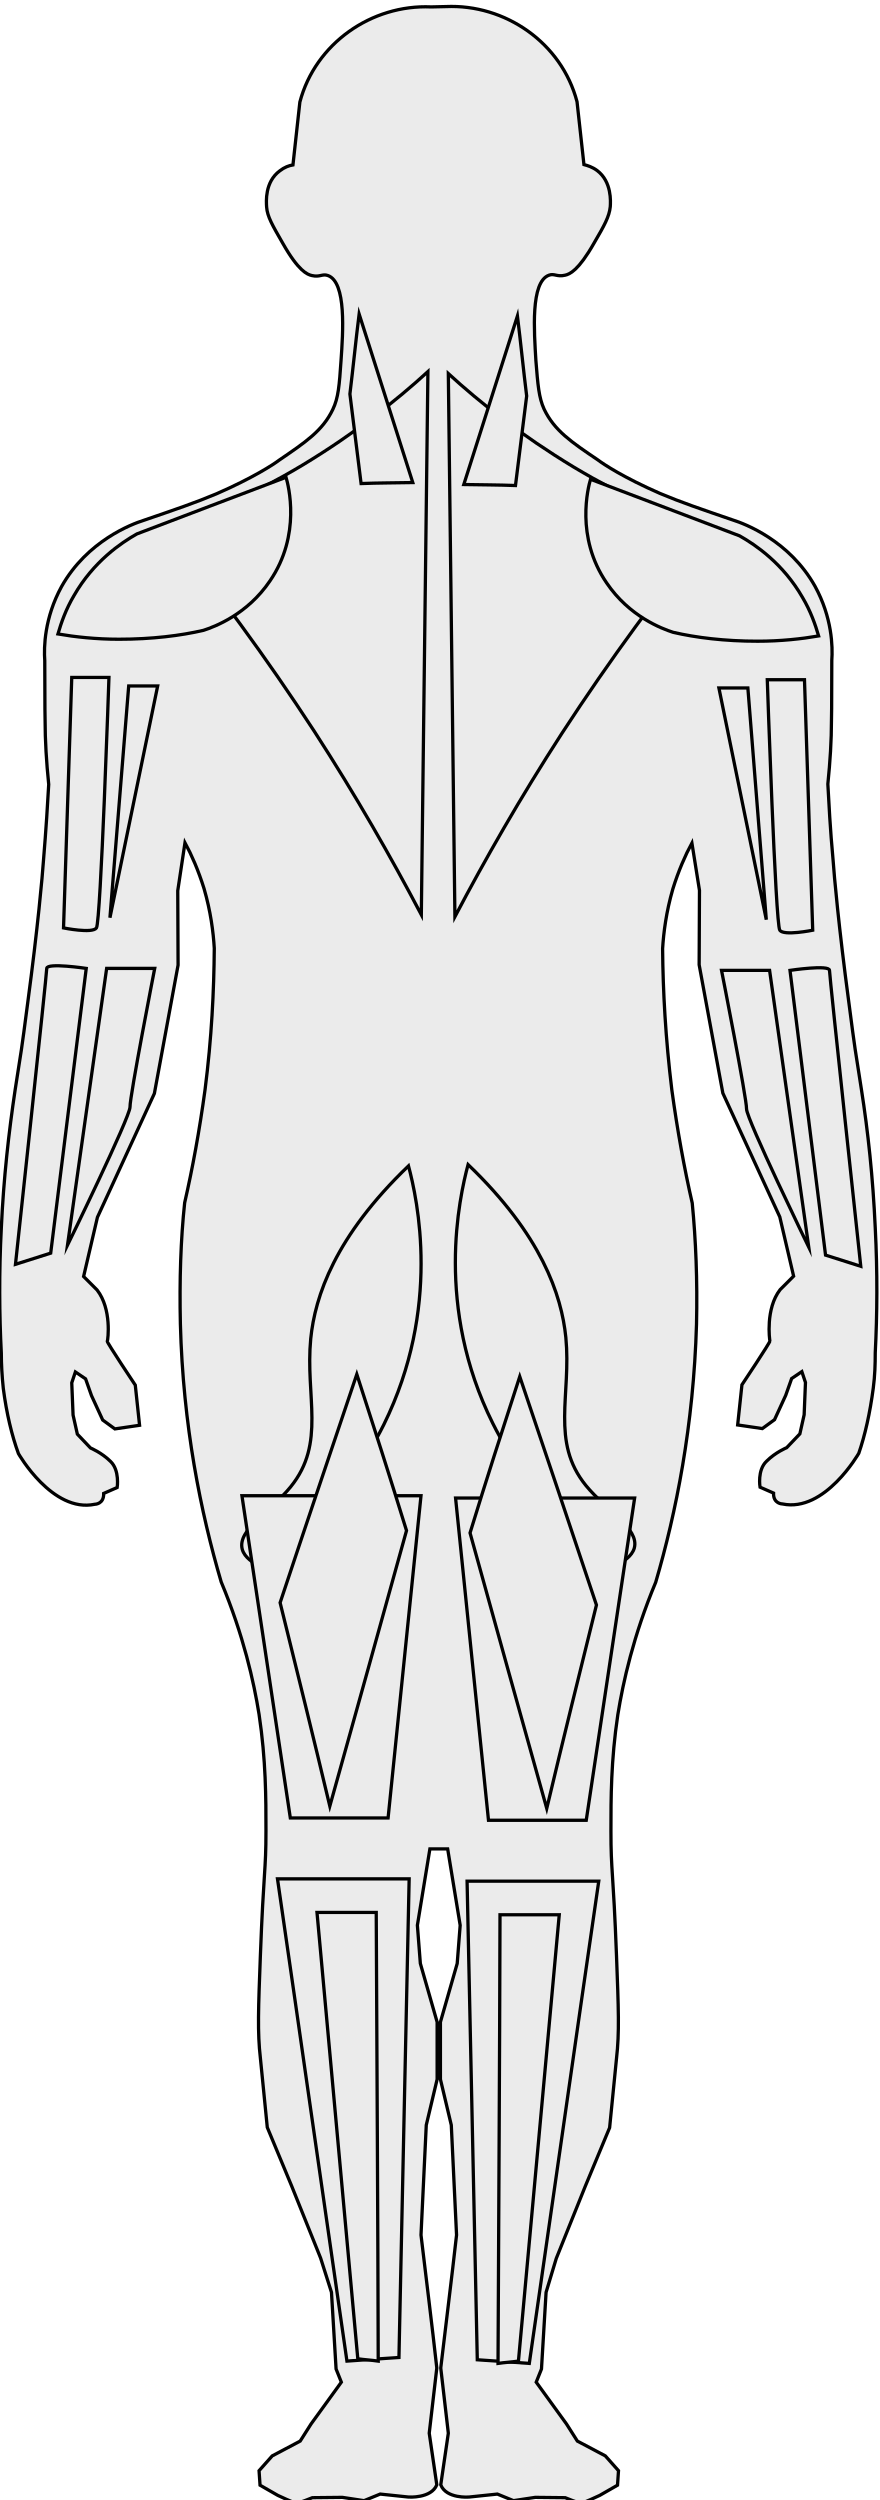
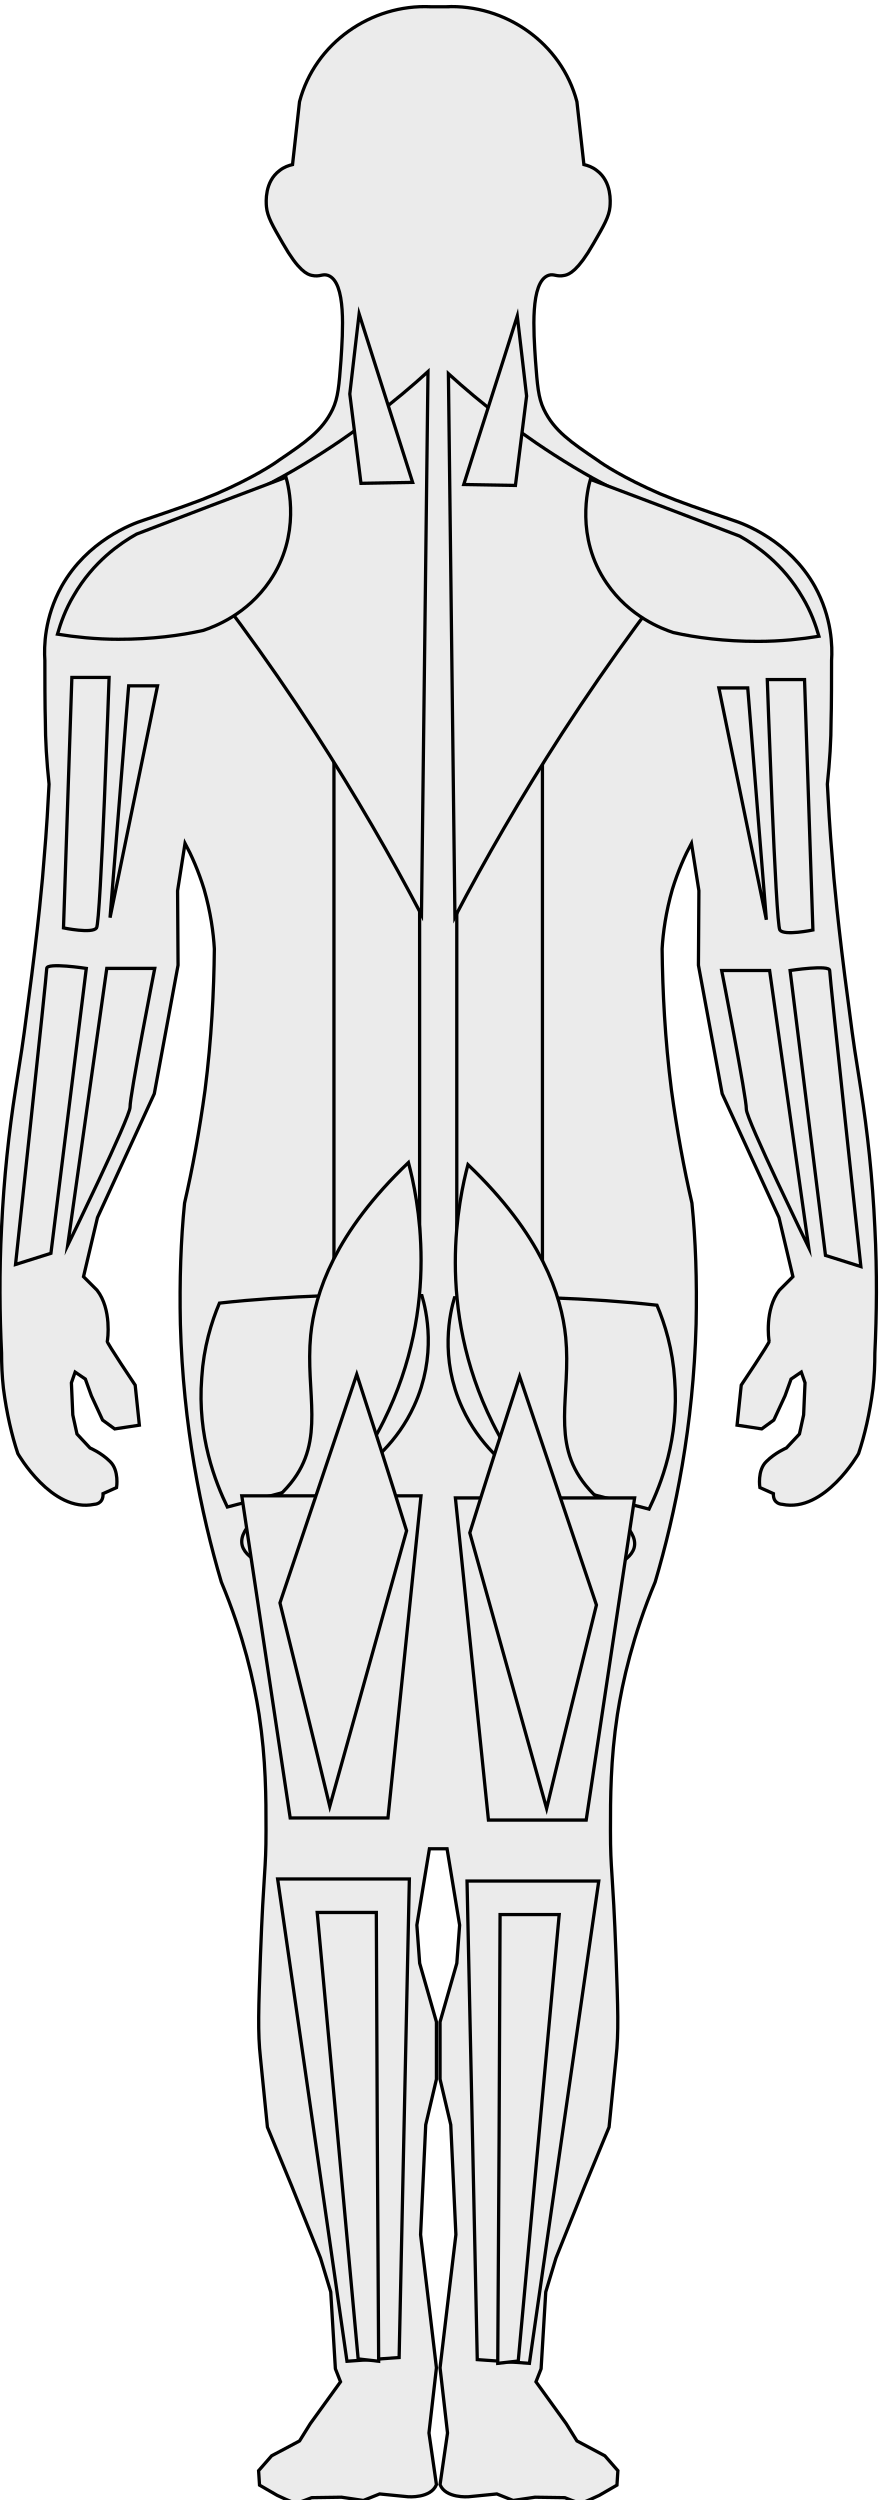
- <svg xmlns="http://www.w3.org/2000/svg" version="1.1" id="Layer_1" x="0px" y="0px" viewBox="0 0 267.3 759.5" style="enable-background:new 0 0 267.3 759.5;" xml:space="preserve">
-   <style type="text/css">
- 	.st0{fill:#EBEBEB;stroke:#000000;stroke-miterlimit:10;}
- 	.st1{display:none;}
- 	.st2{display:inline;fill:#FEBD2A;}
- 	.st3{display:inline;fill:#F48849;}
- 	.st4{display:inline;fill:#DB5C68;}
- 	.st5{display:inline;fill:#B83289;}
- 	.st6{display:inline;fill:#8B0AA5;}
- 	.st7{display:inline;fill:#5302A3;}
- </style>
+ <svg xmlns="http://www.w3.org/2000/svg" version="1.1" id="Layer_1" x="0px" y="0px" width="267.268px" height="759.52px" viewBox="0 0 267.268 759.52" enable-background="new 0 0 267.268 759.52" xml:space="preserve">
  <g id="body">
-     <path id="outline" class="st0" d="M135.4,2c18.1-0.8,35.2,11,39.9,28.9c0.7,6.4,1.4,12.7,2.1,19.1c1.1,0.3,2.5,0.7,4,1.8   c4.5,3.4,4.1,9.5,4,11c-0.3,3-1.8,5.7-4.9,11c-4.8,8.5-7.5,9.5-8.8,9.8c-2.5,0.6-3.3-0.6-4.9,0c-5.7,2-4.5,17.3-4,25.9   c0.6,7.5,0.9,11.3,2.5,14.8c3.1,6.5,8.3,10,16.3,15.4c1.7,1.3,7.9,5.4,18.9,10.2c6.4,2.7,12.3,4.7,22.2,8.1   c3.5,1.1,17.1,6.2,24.9,20.1c5.2,9.5,5.4,18.4,5.1,22.5c0,15-0.1,18.1-0.1,18.1c0,6.2-0.4,12.7-1.1,19.5c0.3,5.5,0.7,13.6,1.6,23.2   c0.3,4.4,1.7,20.2,4.8,43.3c2,15.4,1.8,13.4,3.8,26.3c2,12.7,3.5,26.7,4.2,42c0.7,13.6,0.6,26.3,0,38c0,3.4-0.1,6.9-0.6,10.7   c-1,7.6-2.5,14.3-4.4,19.8c0,0-10.3,18.1-23.2,15.4c0,0-2.8,0-2.7-3.3l-4.1-1.8c0,0-0.9-5.2,2-7.9c2.7-2.7,6.1-4.1,6.1-4.1l4-4.2   l1.3-5.8l0.4-9.8l-1.1-3.3l-3.1,2.1l-1.8,5.1l-3.4,7.4l-3.7,2.7l-7.5-1.1l1.3-12.2c0,0,8.6-12.9,8.5-13.3s-1.4-9.8,3.1-15.6   l4.1-4.1l-4.2-18l-17.3-37.6l-7.2-39l0.1-22.6l-2.3-14.4c-2,3.7-4.1,8.5-5.8,14c-2,6.9-2.8,13.2-3.1,18.1   c0.1,12.9,0.9,27.3,2.8,42.9c1.7,12.4,3.8,23.9,6.2,34.4c1.1,11.2,1.6,23.5,1.3,36.8c-0.9,30.8-6.2,57.3-12.4,78.4   c-6.8,16.3-9.9,30.3-11.5,40.2c-2.1,14-2.1,25.3-2.1,35.4c0,12.4,0.7,11.7,1.7,38c0.6,16,0.9,23.2,0,31c-0.7,7.1-1.4,14-2.1,21.1   l-7.4,17.8l-8.8,21.9l-3.1,10.3l-1.4,23.3l-1.6,4l9.2,12.7l3.3,5.2l8.5,4.5l4,4.5l-0.3,4.4l-5.4,3.1c0,0-5.1,2.4-5.7,2.4   c-0.6,0-4.8-1.7-4.8-1.7l-9.1-0.1l-6.6,1l-4.9-2l-8.6,0.9c0,0-6.9,0.6-8.6-3.7l2.3-15.7l-2.3-19.8c1.6-13.6,3.3-27,4.8-40.4   l-1.6-33.4l-3.3-13.9v-17.4l5.1-17.8l0.9-11.6c-1.3-7.8-2.5-15.4-3.8-23.2h-5.4c-1.3,7.8-2.5,15.4-3.8,23.2l0.9,11.6l5.1,17.8v17.4   l-3.3,13.9l-1.6,33.4c1.6,13.4,3.3,26.9,4.8,40.4l-2.3,19.8l2.3,15.7c-1.7,4.2-8.6,3.7-8.6,3.7l-8.6-0.9l-4.9,2l-6.6-1l-9.1,0.1   c0,0-4.2,1.7-4.8,1.7c-0.6,0-5.7-2.4-5.7-2.4L79,755l-0.3-4.4l4-4.5l8.5-4.5l3.3-5.2l9.2-12.7l-1.6-4l-1.4-23.3L97.4,686l-8.8-21.9   l-7.4-17.8c-0.7-7.1-1.4-14-2.1-21.1c-0.9-7.8-0.6-15,0-31c1-26.3,1.7-25.6,1.7-38c0-10,0-21.4-2.1-35.4   c-1.6-9.9-4.7-23.9-11.5-40.2c-6.2-21.1-11.6-47.5-12.4-78.4c-0.3-13.3,0.1-25.6,1.3-36.8c2.4-10.5,4.5-21.9,6.2-34.4   c2-15.6,2.7-30,2.8-42.9c-0.3-5-1.1-11.2-3.1-18.1c-1.7-5.5-3.8-10.3-5.8-14L54,270.6l0.1,22.6l-7.2,39l-17.3,37.6l-4.2,18l4.1,4.1   c4.5,5.8,3.3,15.1,3.1,15.6c-0.1,0.4,8.5,13.3,8.5,13.3l1.3,12.2l-7.5,1.1l-3.7-2.7l-3.4-7.4l-1.8-5.1l-3.1-2.1l-1.1,3.3l0.4,9.8   l1.3,5.8l4,4.2c0,0,3.4,1.4,6.1,4.1c2.8,2.7,2,7.9,2,7.9l-4.1,1.8c0.1,3.3-2.7,3.3-2.7,3.3c-12.9,2.7-23.2-15.4-23.2-15.4   c-2-5.5-3.6-12.1-4.6-19.8c-0.4-3.8-0.6-7.4-0.6-10.7c-0.6-11.7-0.7-24.5,0-38c0.7-15.3,2.3-29.3,4.2-42c2-12.9,1.8-10.9,3.8-26.3   c3.1-23.1,4.5-38.9,4.8-43.3c0.8-9.6,1.3-17.7,1.6-23.2c-0.7-6.8-1.1-13.3-1.1-19.5c0,0-0.1-3.1-0.1-18.1c-0.3-4.1-0.1-13,5.1-22.5   c7.8-13.9,21.4-19,24.9-20.1c9.9-3.4,15.8-5.4,22.2-8.1c11-4.8,17.3-8.9,19-10.2c7.9-5.4,13.2-8.9,16.3-15.4   c1.7-3.5,2-7.4,2.5-14.8c0.6-8.6,1.7-23.9-4-25.9c-1.7-0.6-2.4,0.6-4.9,0c-1.3-0.3-4-1.3-8.8-9.8c-3.1-5.4-4.7-8.1-4.9-11   c-0.1-1.6-0.6-7.6,4-11c1.4-1.1,2.8-1.6,4-1.8c0.7-6.4,1.4-12.7,2.1-19.1C95.8,13.2,112.9,1.3,131,2.1L135.4,2L135.4,2L135.4,2z" />
+     <path id="outline" fill="#EBEBEB" stroke="#000000" stroke-miterlimit="10" d="M135.387,2.046   c18.104-0.849,35.216,11.031,39.883,28.851c0.707,6.364,1.415,12.728,2.122,19.093c1.132,0.282,2.545,0.707,3.96,1.838   c4.524,3.394,4.104,9.475,3.96,11.031c-0.282,2.97-1.839,5.657-4.949,11.032c-4.81,8.486-7.494,9.475-8.771,9.758   c-2.546,0.566-3.253-0.565-4.949,0c-5.656,1.98-4.521,17.255-3.96,25.882c0.565,7.496,0.853,11.314,2.546,14.85   c3.111,6.506,8.348,10.041,16.268,15.416c1.694,1.273,7.92,5.374,18.948,10.183c6.364,2.687,12.308,4.667,22.205,8.062   c3.536,1.131,17.113,6.223,24.894,20.083c5.231,9.476,5.374,18.386,5.092,22.487c0,14.992-0.142,18.103-0.142,18.103   c0,6.223-0.427,12.728-1.134,19.517c0.283,5.515,0.707,13.577,1.559,23.194c0.284,4.384,1.699,20.224,4.811,43.277   c1.979,15.416,1.838,13.436,3.816,26.306c1.979,12.728,3.535,26.73,4.243,42.004c0.707,13.577,0.562,26.307,0,38.042   c0,3.396-0.145,6.936-0.564,10.749c-0.99,7.643-2.547,14.284-4.386,19.805c0,0-10.322,18.103-23.192,15.415c0,0-2.83,0-2.688-3.257   l-4.104-1.839c0,0-0.851-5.229,1.979-7.92c2.688-2.688,6.082-4.102,6.082-4.102l3.96-4.243l1.271-5.799l0.426-9.76l-1.134-3.257   l-3.107,2.121l-1.838,5.098l-3.396,7.354l-3.678,2.688l-7.495-1.137l1.271-12.161c0,0,8.63-12.866,8.484-13.295   c-0.143-0.426-1.414-9.76,3.11-15.559l4.104-4.104l-4.24-17.958l-17.254-37.618l-7.213-39.035l0.145-22.628l-2.267-14.426   c-1.979,3.677-4.103,8.485-5.798,14.001c-1.979,6.93-2.829,13.153-3.11,18.103c0.143,12.87,0.851,27.296,2.827,42.853   c1.697,12.446,3.819,23.901,6.227,34.367c1.13,11.172,1.556,23.477,1.271,36.771c-0.85,30.831-6.223,57.276-12.442,78.352   c-6.789,16.271-9.899,30.271-11.456,40.166c-2.121,14.001-2.121,25.315-2.121,35.356c0,12.443,0.707,11.736,1.695,38.045   c0.563,15.979,0.851,23.195,0,30.973c-0.707,7.071-1.413,14.001-2.12,21.072l-7.354,17.82l-8.77,21.922l-3.11,10.324l-1.414,23.335   l-1.557,3.961l9.188,12.729l3.253,5.232l8.485,4.521l3.96,4.526l-0.282,4.384l-5.375,3.111c0,0-5.093,2.401-5.656,2.401   c-0.564,0-4.811-1.694-4.811-1.694l-9.053-0.146l-6.646,0.989l-4.95-1.979l-8.628,0.851c0,0-6.931,0.562-8.627-3.679l2.268-15.697   l-2.268-19.8c1.56-13.577,3.254-27.014,4.812-40.448l-1.559-33.378l-3.254-13.859v-17.396l5.095-17.82l0.851-11.598   c-1.271-7.778-2.547-15.415-3.817-23.193h-5.356c-1.271,7.778-2.547,15.415-3.818,23.193l0.853,11.598l5.094,17.82v17.396   l-3.254,13.859l-1.559,33.378c1.559,13.438,3.253,26.871,4.812,40.448l-2.268,19.8l2.268,15.697   c-1.697,4.241-8.627,3.679-8.627,3.679l-8.628-0.851l-4.95,1.979l-6.646-0.989l-9.054,0.146c0,0-4.241,1.694-4.81,1.694   c-0.564,0-5.656-2.401-5.656-2.401l-5.375-3.111l-0.283-4.384l3.961-4.526l8.485-4.521l3.253-5.232l9.189-12.729l-1.559-3.961   l-1.413-23.335l-3.109-10.324l-8.771-21.922l-7.354-17.82c-0.706-7.071-1.413-14.001-2.119-21.072   c-0.852-7.772-0.565-14.986,0-30.973c0.987-26.309,1.694-25.602,1.694-38.045c0-10.041,0-21.355-2.121-35.356   c-1.558-9.896-4.667-23.896-11.455-40.166c-6.226-21.068-11.598-47.521-12.443-78.352c-0.283-13.294,0.144-25.599,1.271-36.771   c2.402-10.466,4.524-21.921,6.227-34.367c1.979-15.557,2.688-29.983,2.827-42.853c-0.281-4.95-1.134-11.173-3.11-18.103   c-1.695-5.516-3.816-10.324-5.798-14.001l-2.266,14.426l0.144,22.628l-7.22,39.037L29.613,369.9l-4.239,17.961l4.104,4.102   c4.524,5.799,3.253,15.133,3.109,15.559c-0.146,0.429,8.482,13.298,8.482,13.298l1.271,12.158l-7.494,1.137l-3.679-2.688   l-3.396-7.354l-1.838-5.098l-3.107-2.121l-1.136,3.258l0.428,9.759l1.271,5.799l3.96,4.243c0,0,3.396,1.414,6.082,4.102   c2.828,2.688,1.979,7.92,1.979,7.92l-4.104,1.842c0.146,3.254-2.688,3.254-2.688,3.254c-12.87,2.688-23.193-15.415-23.193-15.415   c-1.839-5.521-3.396-12.162-4.385-19.805c-0.426-3.813-0.564-7.354-0.564-10.749c-0.562-11.732-0.707-24.467,0-38.042   c0.708-15.274,2.264-29.276,4.242-42.004c1.979-12.87,1.839-10.89,3.817-26.306c3.107-23.053,4.522-38.893,4.811-43.277   c0.849-9.617,1.271-17.679,1.556-23.194c-0.707-6.789-1.131-13.294-1.131-19.517c0,0-0.143-3.111-0.143-18.103   c-0.281-4.101-0.146-13.011,5.093-22.487c7.776-13.86,21.354-18.952,24.891-20.083c9.899-3.395,15.844-5.375,22.205-8.062   c11.031-4.809,17.254-8.91,18.951-10.183c7.92-5.375,13.151-8.91,16.268-15.416c1.693-3.536,1.979-7.354,2.546-14.85   c0.562-8.627,1.693-23.902-3.96-25.882c-1.697-0.565-2.404,0.566-4.95,0c-1.271-0.283-3.96-1.272-8.771-9.758   c-3.107-5.375-4.667-8.062-4.946-11.032c-0.146-1.556-0.565-7.637,3.96-11.031c1.415-1.131,2.825-1.556,3.96-1.838   c0.707-6.365,1.415-12.729,2.122-19.093c4.667-17.82,21.775-29.7,39.883-28.851h4.514L135.387,2.046L135.387,2.046z" />
    <g id="right">
-       <path id="Gastrocnemius_x2F_soleus_R" class="st0" d="M84.3,570.8h40c-1,48.5-2.1,96.9-3.1,145.4c-5.4,0.4-10.6,0.7-15.8,1.1    C98.3,668.4,91.4,619.6,84.3,570.8z" />
-       <path id="Tibialis_anterior_R" class="st0" d="M114.3,581h-18c4.1,45.3,8.3,90.4,12.4,135.6c2.1,0.3,4.1,0.4,6.2,0.7    C114.8,672,114.5,626.4,114.3,581z" />
-       <path id="Hip_flexors_R" class="st0" d="M124.1,354.2c-22.3,21.4-28.4,39.6-29.7,52.5c-1.7,17.5,4.7,31.7-6.1,45    c-6.1,7.5-16.3,13-14.7,19c0.7,2.5,3.4,4.2,5.5,5.2c9.5-6.6,26.2-20.4,37.5-43.1C134.1,397.3,126.8,364.4,124.1,354.2z" />
-       <polygon id="Hamstrings_R" class="st0" points="73.5,454.4 127.9,454.4 117.9,552.3 88.2,552.3   " />
-       <path id="Quadriceps_R" class="st0" d="M108.4,417.5c-7.8,23.2-15.6,46.2-23.3,69.4c5.1,20.6,10.2,41.2,15.1,61.8    c7.8-27.9,15.6-55.9,23.3-83.7C118.6,449.1,113.5,433.2,108.4,417.5z" />
-       <path id="Wrist_extensors_R" class="st0" d="M26.2,294.2c0,0-12-1.8-12,0s-9.5,89.9-9.5,89.9l10.7-3.4L26.2,294.2z" />
-       <path id="Wrist_flexors_R" class="st0" d="M47,294.2H32.4l-11.9,84.1c0,0,19-38.9,19-42C39.4,333.2,47,294.2,47,294.2z" />
-       <polygon id="Triceps_R" class="st0" points="47.9,208.4 39.1,208.4 33.4,278.8   " />
-       <path id="Biceps_R" class="st0" d="M21.8,205.8l-2.5,76.1c0,0,8.8,1.8,10,0c1.3-1.8,3.8-76.1,3.8-76.1L21.8,205.8L21.8,205.8z" />
-       <path id="Neck_extensors_R" class="st0" d="M130,112.9c-0.7,55-1.3,110-2,165c-9.2-17.5-19.9-36.2-32.5-55.7    c-14.9-22.9-30.1-43.4-44.8-61.5c11.9-4.2,26-10.3,41.2-19.4C107.8,131.7,120.6,121.5,130,112.9z" />
-       <path id="Deltoid_R" class="st0" d="M86.9,145c0.7,2.4,4.7,17.5-4.9,31.5c-6.9,10.2-16.8,13.9-20.2,15c-6.9,1.6-15.6,2.7-25.7,2.7    c-6.9,0-13.3-0.7-18.5-1.6c1-3.4,2.4-7.5,4.9-11.7c5.9-10.3,14.3-16,19.1-18.7C56.6,156.5,71.8,150.7,86.9,145z" />
-       <path id="Neck_flexors_R" class="st0" d="M109.1,95.4c5.4,17.1,10.9,34.1,16.3,51.2c-5.2,0.1-10.5,0.1-15.7,0.3    c-1.1-9.1-2.3-18.1-3.4-27.2C107.3,111.6,108.1,103.4,109.1,95.4z" />
+       <path id="Gastrocnemius_x2F_soleus_R" fill="#EBEBEB" stroke="#000000" stroke-miterlimit="10" d="M84.346,570.844h40.022    c-0.99,48.51-2.121,96.879-3.111,145.395c-5.375,0.424-10.605,0.707-15.84,1.131C98.347,668.43,91.417,619.637,84.346,570.844z" />
+       <path id="Tibialis_anterior_R" fill="#EBEBEB" stroke="#000000" stroke-miterlimit="10" d="M114.329,581.026H96.367    c4.102,45.258,8.345,90.373,12.442,135.63c2.121,0.283,4.104,0.425,6.227,0.707C114.753,671.965,114.47,626.425,114.329,581.026z" />
+       <rect id="Erector_spinae_R" x="101.458" y="174.137" fill="#EBEBEB" stroke="#000000" stroke-miterlimit="10" width="26.021" height="209.314" />
+       <path id="Gluteus_R" fill="#EBEBEB" stroke="#000000" stroke-miterlimit="10" d="M66.667,395.896    c10.041-1.131,20.933-1.84,32.524-2.269c10.187-0.278,19.804-0.278,28.993,0c1.271,4.243,4.667,18.244-2.4,33.521    c-5.096,11.173-13.438,17.679-17.537,20.507c-13.015,3.395-26.164,6.789-39.179,10.184c-3.532-7.354-9.189-21.354-7.775-39.312    C61.859,409.332,64.263,401.554,66.667,395.896z" />
+       <path id="Hip_flexors_R" fill="#EBEBEB" stroke="#000000" stroke-miterlimit="10" d="M124.087,353.186    c-22.346,21.355-28.427,39.6-29.698,52.47c-1.697,17.537,4.667,31.68-6.082,44.975c-6.081,7.495-16.266,13.011-14.708,18.951    c0.707,2.546,3.396,4.242,5.518,5.232c9.478-6.646,26.163-20.365,37.479-43.142C134.129,396.321,126.774,363.368,124.087,353.186z    " />
+       <polygon id="Hamstrings_R" fill="#EBEBEB" stroke="#000000" stroke-miterlimit="10" points="73.456,454.448 127.905,454.448     117.864,552.316 88.165,552.316   " />
+       <path id="Quadraceps_R" fill="#EBEBEB" stroke="#000000" stroke-miterlimit="10" d="M108.389,417.535    c-7.778,23.188-15.559,46.247-23.336,69.438c5.092,20.648,10.183,41.155,15.134,61.811c7.775-27.862,15.561-55.864,23.335-83.729    C118.571,449.073,113.479,433.233,108.389,417.535z" />
+       <path id="Wrist_extensors_R" fill="#EBEBEB" stroke="#000000" stroke-miterlimit="10" d="M26.219,294.209    c0,0-12.021-1.838-12.021,0S4.72,384.158,4.72,384.158l10.749-3.395L26.219,294.209z" />
+       <path id="Wrist_flexors_R" fill="#EBEBEB" stroke="#000000" stroke-miterlimit="10" d="M47.009,294.209H32.441l-11.88,84.15    c0,0,18.952-38.893,18.952-42.004C39.372,333.244,47.009,294.209,47.009,294.209z" />
+       <polygon id="Triceps_R" fill="#EBEBEB" stroke="#000000" stroke-miterlimit="10" points="47.857,208.362 39.089,208.362     33.432,278.794   " />
+       <path id="Biceps_R" fill="#EBEBEB" stroke="#000000" stroke-miterlimit="10" d="M21.834,205.816l-2.546,76.089    c0,0,8.771,1.838,10.042,0c1.271-1.839,3.815-76.089,3.815-76.089H21.834L21.834,205.816z" />
+       <path id="Neck_extensors_R" fill="#EBEBEB" stroke="#000000" stroke-miterlimit="10" d="M130.027,112.898    c-0.707,55.016-1.271,110.032-1.979,165.047c-9.191-17.537-19.939-36.206-32.527-55.723    c-14.852-22.911-30.124-43.418-44.833-61.521c11.88-4.243,26.021-10.324,41.154-19.375    C107.823,131.708,120.552,121.525,130.027,112.898z" />
+       <path id="Deltoid_R" fill="#EBEBEB" stroke="#000000" stroke-miterlimit="10" d="M86.892,145.002    c0.707,2.404,4.667,17.537-4.95,31.539c-6.93,10.183-16.83,13.86-20.226,14.991c-6.93,1.556-15.557,2.688-25.738,2.688    c-6.932,0-13.294-0.708-18.523-1.556c0.986-3.394,2.4-7.496,4.946-11.738c5.938-10.325,14.284-15.981,19.097-18.668    C56.626,156.458,71.759,150.659,86.892,145.002z" />
+       <path id="Neck_flexors_R" fill="#EBEBEB" stroke="#000000" stroke-miterlimit="10" d="M109.096,95.361    c5.374,17.113,10.89,34.084,16.265,51.197c-5.229,0.141-10.466,0.141-15.695,0.283c-1.131-9.051-2.266-18.103-3.396-27.154    C107.257,111.625,108.106,103.422,109.096,95.361z" />
    </g>
    <g id="left">
-       <path id="n14_Gastrocnemius_x2F_soleus_L" class="st0" d="M181.9,571.5h-40c1,48.5,2.1,96.9,3.1,145.4c5.4,0.4,10.6,0.7,15.8,1.1    C167.9,669.1,174.8,620.3,181.9,571.5z" />
-       <path id="n13_Tibialis_anterior_L" class="st0" d="M151.9,581.7h18c-4.1,45.3-8.3,90.4-12.4,135.6c-2.1,0.3-4.1,0.4-6.2,0.7    C151.5,672.6,151.8,627.1,151.9,581.7z" />
-       <path id="n9_Hip_flexors_L" class="st0" d="M142.2,353.8c22.3,21.4,28.4,39.6,29.7,52.5c1.7,17.5-4.7,31.7,6.1,45    c6.1,7.5,16.3,13,14.7,19c-0.7,2.5-3.4,4.2-5.5,5.2c-9.5-6.6-26.2-20.4-37.5-43.1C132.1,397,139.5,364,142.2,353.8z" />
-       <polygon id="n12_Hamstrings_L" class="st0" points="192.8,455.1 138.4,455.1 148.4,553 178.1,553   " />
-       <path id="n11_Quadriceps_L" class="st0" d="M157.9,418.2c7.8,23.2,15.6,46.2,23.3,69.4c-5.1,20.6-10.2,41.2-15.1,61.8    c-7.8-27.9-15.6-55.9-23.3-83.7C147.7,449.7,152.8,433.9,157.9,418.2z" />
-       <path id="n7_Wrist_extensors_L" class="st0" d="M240,294.8c0,0,12-1.8,12,0s9.5,89.9,9.5,89.9l-10.7-3.4L240,294.8z" />
-       <path id="n6_Wrist_flexors_L" class="st0" d="M219.2,294.8h14.6l11.9,84.1c0,0-18.9-38.9-18.9-42    C226.9,333.9,219.2,294.8,219.2,294.8z" />
-       <polygon id="n5_Triceps_L" class="st0" points="218.4,209 227.2,209 232.8,279.4   " />
-       <path id="n4_Biceps_L" class="st0" d="M244.4,206.5l2.5,76.1c0,0-8.8,1.8-10,0c-1.3-1.8-3.8-76.1-3.8-76.1H244.4L244.4,206.5z" />
-       <path id="n2_Neck_extensors_L" class="st0" d="M136.2,113.5c0.7,55,1.3,110,2,165c9.2-17.5,19.9-36.2,32.5-55.7    c14.9-22.9,30.1-43.4,44.8-61.5c-11.9-4.2-26-10.3-41.2-19.4C158.4,132.3,145.7,122.2,136.2,113.5z" />
-       <path id="n3_Deltoid_L" class="st0" d="M179.4,145.6c-0.7,2.4-4.7,17.5,4.9,31.5c6.9,10.2,16.8,13.9,20.2,15    c6.9,1.6,15.6,2.7,25.7,2.7c6.9,0,13.3-0.7,18.5-1.6c-1-3.4-2.4-7.5-4.9-11.7c-5.9-10.3-14.3-16-19.1-18.7    C209.6,157.1,194.5,151.3,179.4,145.6z" />
-       <path id="n1_Neck_flexors_L" class="st0" d="M157.2,96c-5.4,17.1-10.9,34.1-16.3,51.2c5.2,0.1,10.5,0.1,15.7,0.3    c1.1-9.1,2.3-18.1,3.4-27.2C159,112.3,158.2,104.1,157.2,96z" />
+       <path id="n14_Gastrocnemius_x2F_soleus_L" fill="#EBEBEB" stroke="#000000" stroke-miterlimit="10" d="M181.91,571.48h-40.022    c0.989,48.51,2.12,96.879,3.11,145.391c5.375,0.424,10.604,0.707,15.84,1.131C167.909,669.066,174.839,620.273,181.91,571.48z" />
+       <path id="n13_Tibialis_anterior_L" fill="#EBEBEB" stroke="#000000" stroke-miterlimit="10" d="M151.927,581.664h17.963    c-4.103,45.258-8.346,90.373-12.445,135.629c-2.118,0.283-4.104,0.426-6.224,0.707    C151.503,672.602,151.786,627.062,151.927,581.664z" />
+       <rect id="n8_Erector_spinae_L" x="138.776" y="174.774" fill="#EBEBEB" stroke="#000000" stroke-miterlimit="10" width="26.021" height="209.314" />
+       <path id="n10_Gluteus_L" fill="#EBEBEB" stroke="#000000" stroke-miterlimit="10" d="M199.589,396.533    c-10.041-1.131-20.932-1.84-32.526-2.264c-10.185-0.283-19.801-0.283-28.993,0c-1.271,4.238-4.667,18.24,2.403,33.52    c5.093,11.174,13.438,17.68,17.536,20.508c13.013,3.396,26.164,6.789,39.177,10.184c3.535-7.354,9.191-21.354,7.777-39.312    C204.398,409.969,201.993,402.191,199.589,396.533z" />
+       <path id="n9_Hip_flexors_L" fill="#EBEBEB" stroke="#000000" stroke-miterlimit="10" d="M142.169,353.823    c22.347,21.355,28.428,39.601,29.699,52.47c1.694,17.537-4.667,31.68,6.082,44.975c6.081,7.496,16.265,13.016,14.708,18.951    c-0.707,2.547-3.396,4.242-5.519,5.232c-9.478-6.646-26.165-20.365-37.479-43.137    C132.127,396.959,139.483,364.005,142.169,353.823z" />
+       <polygon id="n12_Hamstrings_L" fill="#EBEBEB" stroke="#000000" stroke-miterlimit="10" points="192.8,455.086 138.352,455.086     148.393,552.953 178.091,552.953   " />
+       <path id="n11_Quadraceps_L" fill="#EBEBEB" stroke="#000000" stroke-miterlimit="10" d="M157.867,418.172    c7.775,23.193,15.558,46.248,23.336,69.439c-5.095,20.646-10.186,41.152-15.137,61.807c-7.773-27.861-15.559-55.863-23.335-83.727    C147.686,449.711,152.778,433.871,157.867,418.172z" />
+       <path id="n7_Wrist_extensors_L" fill="#EBEBEB" stroke="#000000" stroke-miterlimit="10" d="M240.037,294.846    c0,0,12.021-1.838,12.021,0c0,1.838,9.479,89.949,9.479,89.949l-10.749-3.395L240.037,294.846z" />
+       <path id="n6_Wrist_flexors_L" fill="#EBEBEB" stroke="#000000" stroke-miterlimit="10" d="M219.247,294.846h14.565l11.88,84.15    c0,0-18.949-38.893-18.949-42.004C226.884,333.881,219.247,294.846,219.247,294.846z" />
+       <polygon id="n5_Triceps_L" fill="#EBEBEB" stroke="#000000" stroke-miterlimit="10" points="218.4,208.999 227.167,208.999     232.824,279.431   " />
+       <path id="n4_Biceps_L" fill="#EBEBEB" stroke="#000000" stroke-miterlimit="10" d="M244.422,206.453l2.546,76.089    c0,0-8.77,1.838-10.042,0c-1.271-1.839-3.817-76.089-3.817-76.089H244.422L244.422,206.453z" />
+       <path id="n2_Neck_extensors_L" fill="#EBEBEB" stroke="#000000" stroke-miterlimit="10" d="M136.23,113.535    c0.707,55.016,1.271,110.032,1.979,165.047c9.189-17.537,19.938-36.206,32.525-55.723c14.854-22.911,30.124-43.418,44.833-61.521    c-11.88-4.243-26.021-10.324-41.152-19.375C158.433,132.345,145.704,122.162,136.23,113.535z" />
+       <path id="n3_Deltoid_L" fill="#EBEBEB" stroke="#000000" stroke-miterlimit="10" d="M179.365,145.639    c-0.707,2.404-4.667,17.537,4.947,31.539c6.933,10.183,16.83,13.86,20.228,14.991c6.931,1.556,15.558,2.688,25.736,2.688    c6.934,0,13.297-0.708,18.526-1.556c-0.989-3.394-2.403-7.496-4.949-11.738c-5.938-10.325-14.284-15.981-19.094-18.668    C209.63,157.095,194.497,151.296,179.365,145.639z" />
+       <path id="n1_Neck_flexors_L" fill="#EBEBEB" stroke="#000000" stroke-miterlimit="10" d="M157.16,95.998    c-5.374,17.113-10.893,34.084-16.268,51.197c5.23,0.141,10.466,0.141,15.697,0.283c1.132-9.051,2.264-18.103,3.396-27.154    C158.999,112.262,158.151,104.059,157.16,95.998z" />
    </g>
  </g>
-   <g id="cmap" class="st1">
-     <rect id="c1_1_" x="96.6" y="446" class="st2" width="67" height="67" />
-     <rect id="c2_1_" x="96.6" y="379" class="st3" width="67" height="67" />
-     <rect id="c3_1_" x="96.6" y="312" class="st4" width="67" height="67" />
-     <rect id="c4_1_" x="96.1" y="245" class="st5" width="67" height="67" />
-     <rect id="c5_1_" x="96.1" y="178" class="st6" width="67" height="67" />
-     <rect id="c6_1_" x="96.1" y="111" class="st7" width="67" height="67" />
+   <g id="cmap" display="none">
+     <rect id="c1_1_" x="96.632" y="446" display="inline" fill="#FEBD2A" width="67" height="67" />
+     <rect id="c2_1_" x="96.632" y="379" display="inline" fill="#F48849" width="67" height="67" />
+     <rect id="c3_1_" x="96.632" y="312" display="inline" fill="#DB5C68" width="67" height="67" />
+     <rect id="c4_1_" x="96.131" y="245" display="inline" fill="#B83289" width="67" height="67" />
+     <rect id="c5_1_" x="96.131" y="178" display="inline" fill="#8B0AA5" width="67" height="67" />
+     <rect id="c6_1_" x="96.131" y="111" display="inline" fill="#5302A3" width="67" height="67" />
  </g>
</svg>
